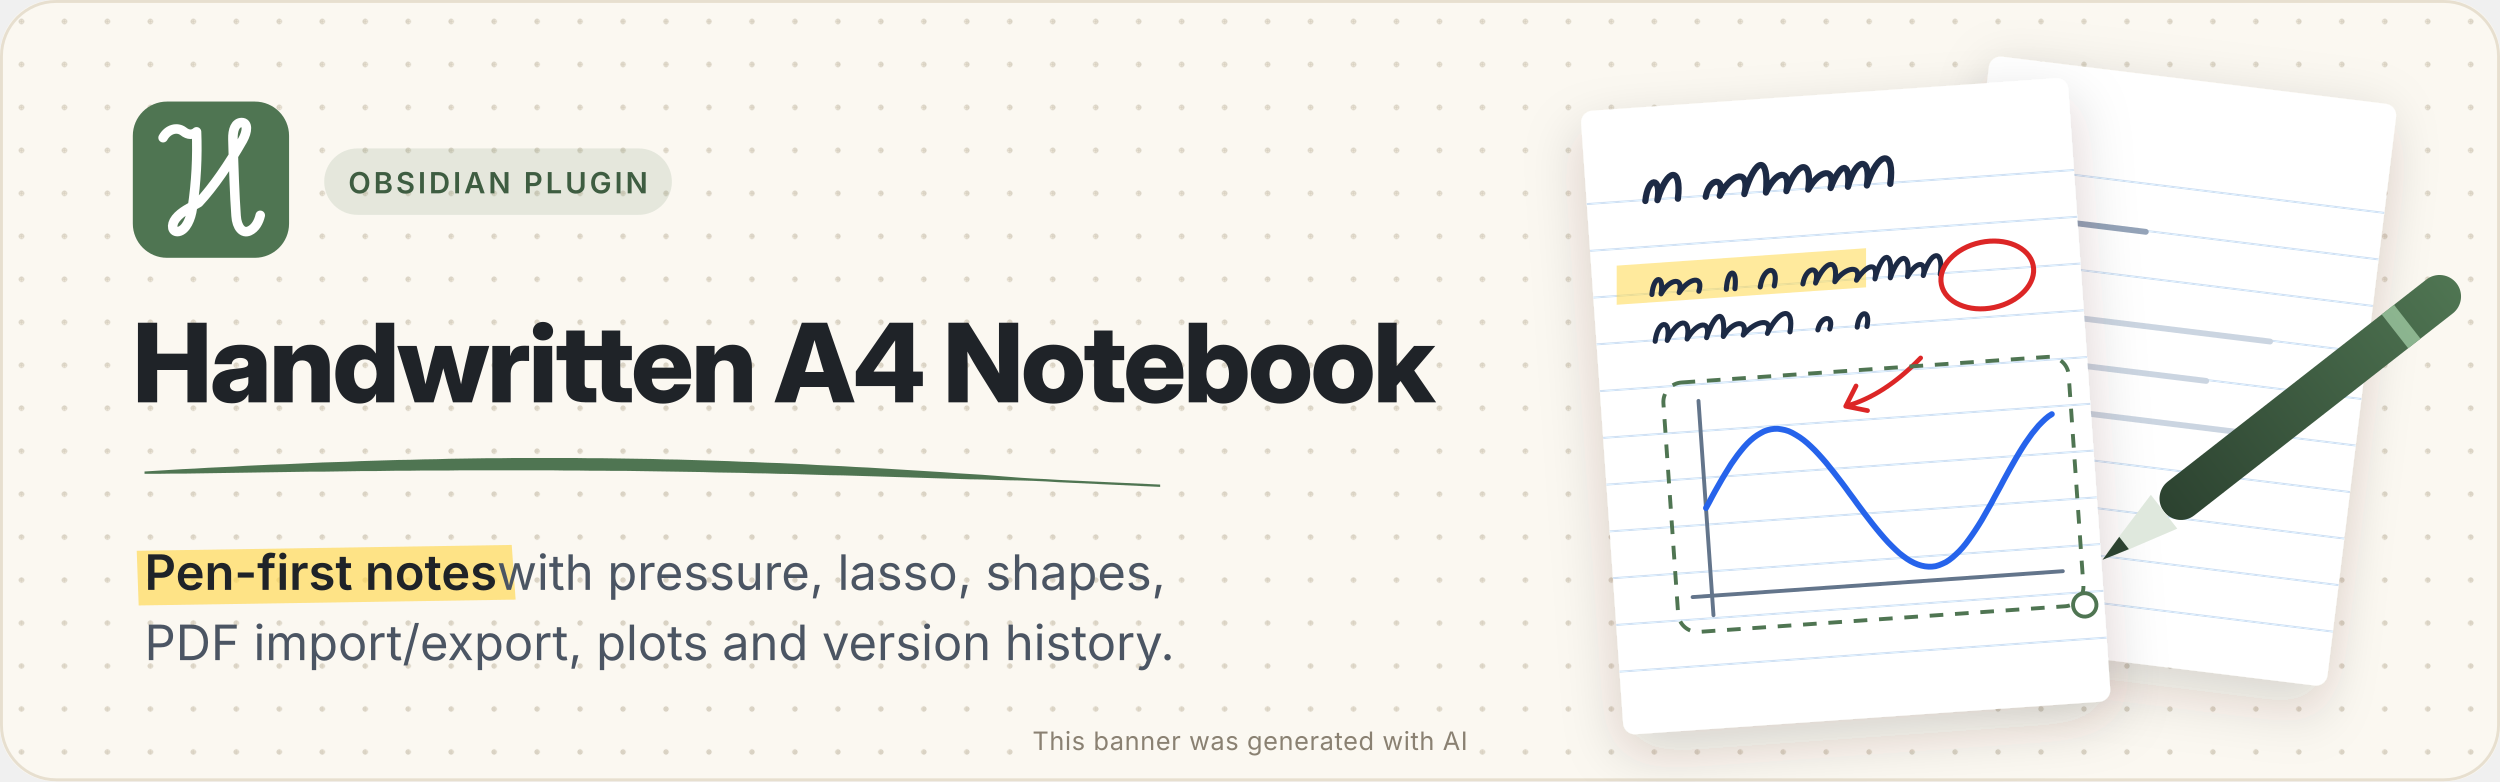
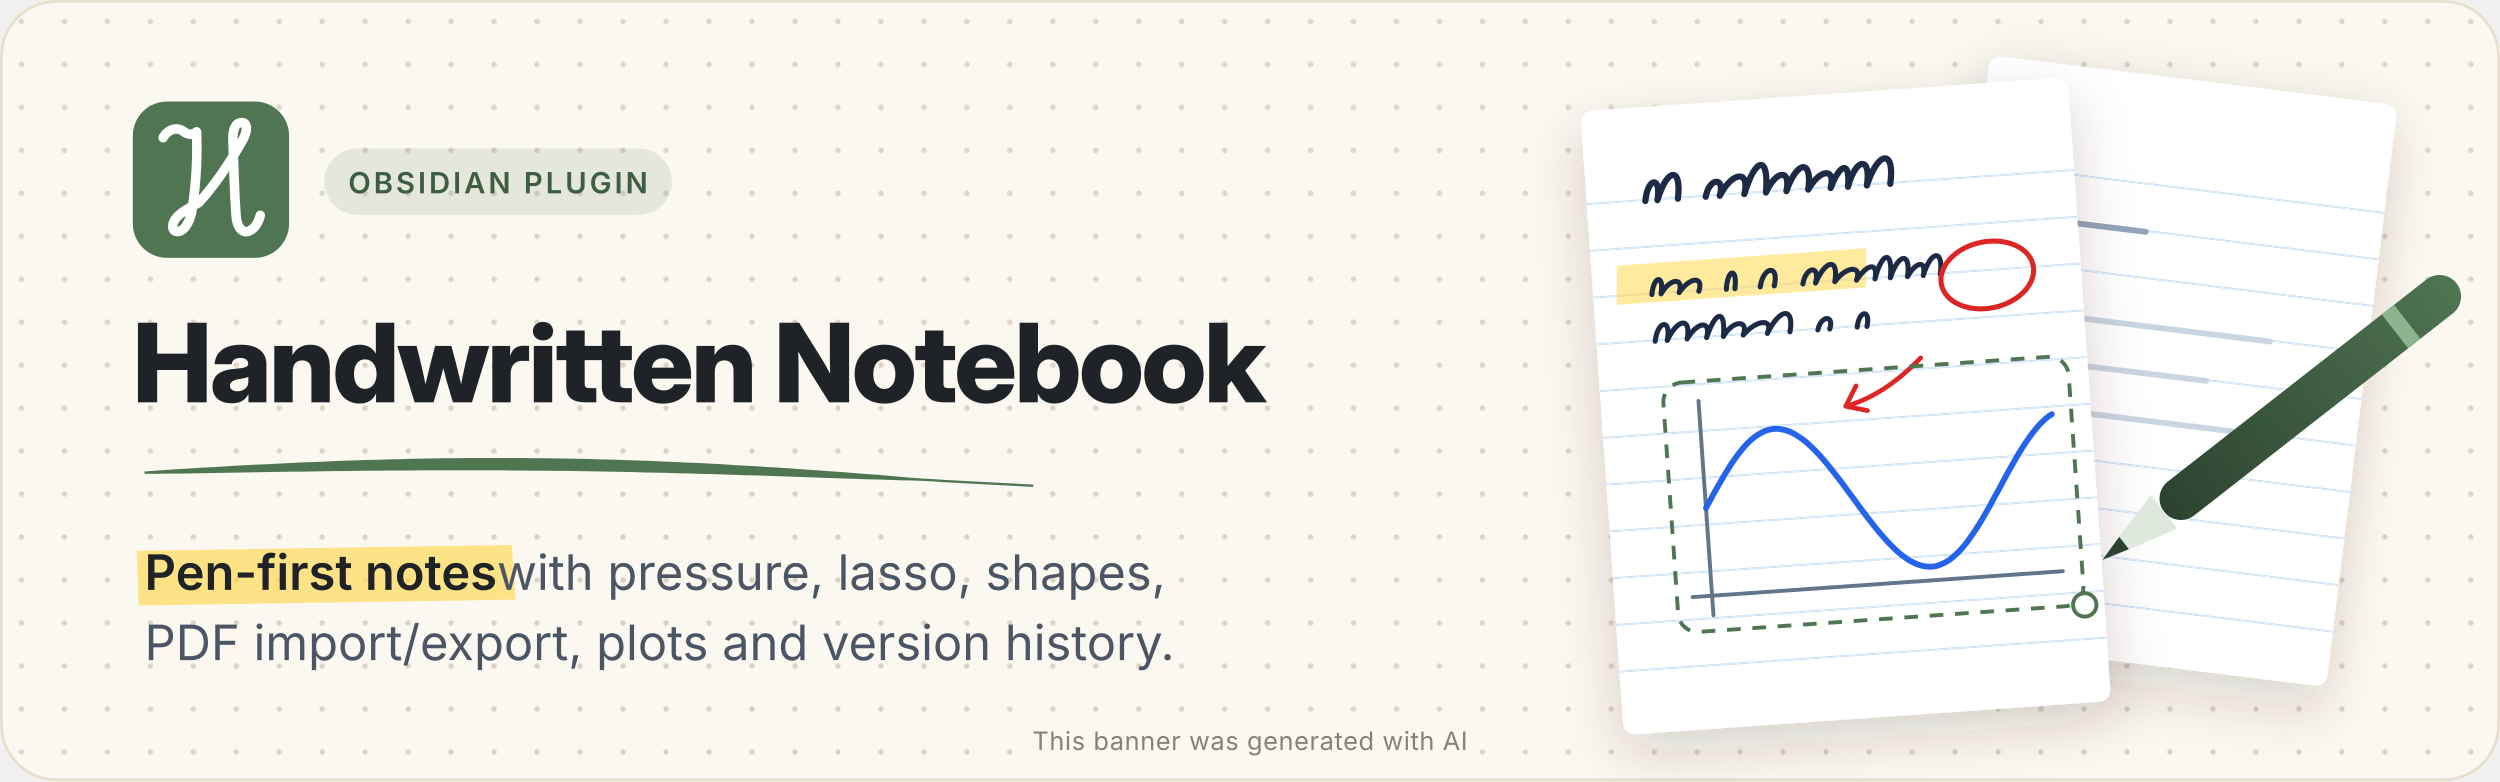
<svg xmlns="http://www.w3.org/2000/svg" width="1280" height="400" viewBox="0 0 1280 400">
  <defs>
    <pattern id="dots" width="22" height="22" patternUnits="userSpaceOnUse">
      <circle cx="11" cy="11" r="1.4" fill="#d9d2c3" />
    </pattern>
    <pattern id="lines" width="300" height="24" patternUnits="userSpaceOnUse">
      <rect y="23" width="300" height="1" fill="#cfe0f2" />
    </pattern>
    <filter id="sh" x="-20%" y="-20%" width="140%" height="140%">
      <feDropShadow dx="0" dy="10" stdDeviation="14" flood-color="#3b2f1e" flood-opacity="0.18" />
    </filter>
    <linearGradient id="pen" x1="0" y1="0" x2="1" y2="0">
      <stop offset="0" stop-color="#2c4230" />
      <stop offset="1" stop-color="#4f7552" />
    </linearGradient>
    <clipPath id="card">
      <rect x="0" y="0" width="1280" height="400" rx="28" />
    </clipPath>
  </defs>
  <g clip-path="url(#card)">
    <rect width="1280" height="400" fill="#fbf8f1" />
    <rect width="1280" height="400" fill="url(#dots)" />
  </g>
  <rect x="0.75" y="0.75" width="1278.5" height="398.5" rx="28" fill="none" stroke="#e7dfcf" stroke-width="1.5" />
  <g transform="translate(68 52) scale(1.25)">
    <rect width="64" height="64" rx="14" fill="#4f7552" />
    <path d="M12.4 14.8C14.4 11.2 18.2 10.3 20.7 12.2C22.7 13.8 24.6 13.7 26.1 12.4C26.5 22.5 26 33 24.4 43.5C23.8 48.2 21.7 52.6 18.8 53.2C16.2 53.7 15.4 50.7 17.6 47.9C19.9 45 23.6 43.4 27 41.4C33 35 39.5 25.5 45 15.8C47 12.2 47.2 8.6 44.6 8.6C42 8.6 40.9 11.6 41 15.4C41.3 27 41.7 38.5 42.3 46.8C42.6 51.6 45 54.2 47.7 53C50.2 51.9 51.6 49.2 52.2 46.6" fill="none" stroke="#fff" stroke-width="3.9" stroke-linecap="round" stroke-linejoin="round" />
  </g>
  <rect x="166" y="76" width="178" height="34" rx="17" fill="#4f7552" fill-opacity="0.13" />
  <text x="255" y="99" text-anchor="middle" font-family="Inter, 'Segoe UI', Helvetica, Arial, sans-serif" font-size="15" font-weight="600" fill="#3e5d41" letter-spacing="1.5">OBSIDIAN PLUGIN</text>
-   <text x="68" y="206" font-family="'Inter Display', Inter, 'Segoe UI', Helvetica, Arial, sans-serif" font-size="56" font-weight="800" fill="#1f2328" letter-spacing="-1.2">Handwritten A4 Notebook</text>
-   <path transform="translate(0 20)" d="M74.0 222.6 L80.5 222.6 L87.0 222.5 L93.5 222.5 L100.0 222.4 L106.5 222.3 L113.0 222.2 L119.6 222.1 L126.1 222.0 L132.6 221.9 L139.1 221.8 L145.6 221.7 L152.1 221.6 L158.6 221.5 L165.1 221.5 L171.6 221.4 L178.1 221.3 L184.6 221.2 L191.1 221.2 L197.6 221.1 L204.0 221.0 L210.5 221.0 L217.0 220.9 L223.5 220.9 L230.0 220.9 L236.5 220.8 L243.0 220.8 L249.5 220.8 L256.0 220.8 L262.5 220.8 L269.0 220.8 L275.5 220.8 L282.0 220.8 L288.5 220.9 L295.0 220.9 L301.5 221.0 L308.0 221.0 L314.5 221.1 L321.0 221.1 L327.5 221.2 L333.9 221.3 L340.4 221.4 L346.9 221.5 L353.4 221.6 L359.9 221.7 L366.4 221.9 L372.9 222.0 L379.4 222.1 L385.9 222.3 L392.4 222.4 L398.9 222.6 L405.4 222.7 L411.9 222.9 L418.4 223.1 L424.9 223.3 L431.4 223.4 L437.9 223.6 L444.4 223.8 L450.9 224.0 L457.4 224.2 L463.9 224.4 L470.4 224.6 L476.9 224.8 L483.4 225.0 L489.9 225.2 L496.4 225.4 L502.9 225.5 L509.4 225.7 L516.0 225.9 L522.5 226.0 L529.0 226.2 L535.5 226.5 L542.0 226.9 L548.5 227.2 L555.0 227.5 L561.5 227.8 L568.0 228.1 L574.5 228.4 L581.0 228.7 L587.5 229.0 L594.0 229.3 L594.0 228.1 L587.5 227.8 L581.0 227.5 L574.5 227.2 L568.0 226.9 L561.5 226.6 L555.0 226.3 L548.5 226.0 L542.0 225.7 L535.5 225.3 L529.0 225.0 L522.5 224.6 L516.0 224.1 L509.6 223.6 L503.1 223.1 L496.6 222.7 L490.1 222.3 L483.6 221.8 L477.1 221.4 L470.6 221.0 L464.1 220.6 L457.6 220.2 L451.1 219.8 L444.6 219.4 L438.1 219.1 L431.6 218.7 L425.1 218.4 L418.6 218.1 L412.1 217.7 L405.6 217.4 L399.1 217.1 L392.6 216.9 L386.1 216.6 L379.6 216.4 L373.1 216.1 L366.6 215.9 L360.1 215.7 L353.6 215.5 L347.1 215.3 L340.6 215.2 L334.1 215.0 L327.5 214.9 L321.0 214.8 L314.5 214.7 L308.0 214.6 L301.5 214.6 L295.0 214.5 L288.5 214.5 L282.0 214.5 L275.5 214.5 L269.0 214.5 L262.5 214.5 L256.0 214.6 L249.5 214.6 L243.0 214.7 L236.5 214.8 L230.0 214.9 L223.5 215.1 L217.0 215.2 L210.5 215.4 L204.0 215.5 L197.4 215.7 L190.9 215.9 L184.4 216.1 L177.9 216.4 L171.4 216.6 L164.9 216.8 L158.4 217.1 L151.9 217.4 L145.4 217.7 L138.9 217.9 L132.4 218.2 L125.9 218.5 L119.4 218.9 L113.0 219.2 L106.5 219.5 L100.0 219.9 L93.5 220.2 L87.0 220.6 L80.5 221.0 L74.0 221.4 Z" fill="#4f7552" />
+   <text x="68" y="206" font-family="'Inter Display', Inter, 'Segoe UI', Helvetica, Arial, sans-serif" font-size="56" font-weight="800" fill="#1f2328" letter-spacing="-1.2">Handwritten Notebook</text>
+   <path transform="translate(74 20) scale(0.875 1) translate(-74 0)" d="M74.0 222.6 L80.5 222.6 L87.0 222.5 L93.5 222.5 L100.0 222.4 L106.5 222.3 L113.0 222.2 L119.6 222.1 L126.1 222.0 L132.6 221.9 L139.1 221.8 L145.6 221.7 L152.1 221.6 L158.6 221.5 L165.1 221.5 L171.6 221.4 L178.1 221.3 L184.6 221.2 L191.1 221.2 L197.6 221.1 L204.0 221.0 L210.5 221.0 L217.0 220.9 L223.5 220.9 L230.0 220.9 L236.5 220.8 L243.0 220.8 L249.5 220.8 L256.0 220.8 L262.5 220.8 L269.0 220.8 L275.5 220.8 L282.0 220.8 L288.5 220.9 L295.0 220.9 L301.5 221.0 L308.0 221.0 L314.5 221.1 L321.0 221.1 L327.5 221.2 L333.9 221.3 L340.4 221.4 L346.9 221.5 L353.4 221.6 L359.9 221.7 L366.4 221.9 L372.9 222.0 L379.4 222.1 L385.9 222.3 L392.4 222.4 L398.9 222.6 L405.4 222.7 L411.9 222.9 L418.4 223.1 L424.9 223.3 L431.4 223.4 L437.9 223.6 L444.4 223.8 L450.9 224.0 L457.4 224.2 L463.9 224.4 L470.4 224.6 L476.9 224.8 L483.4 225.0 L489.9 225.2 L496.4 225.4 L502.9 225.5 L509.4 225.7 L516.0 225.9 L522.5 226.0 L529.0 226.2 L535.5 226.5 L542.0 226.9 L548.5 227.2 L555.0 227.5 L561.5 227.8 L568.0 228.1 L574.5 228.4 L581.0 228.7 L587.5 229.0 L594.0 229.3 L594.0 228.1 L587.5 227.8 L581.0 227.5 L574.5 227.2 L568.0 226.9 L561.5 226.6 L555.0 226.3 L548.5 226.0 L542.0 225.7 L535.5 225.3 L529.0 225.0 L522.5 224.6 L516.0 224.1 L509.6 223.6 L503.1 223.1 L496.6 222.7 L490.1 222.3 L483.6 221.8 L477.1 221.4 L470.6 221.0 L464.1 220.6 L457.6 220.2 L451.1 219.8 L444.6 219.4 L438.1 219.1 L431.6 218.7 L425.1 218.4 L418.6 218.1 L412.1 217.7 L405.6 217.4 L399.1 217.1 L392.6 216.9 L386.1 216.6 L379.6 216.4 L373.1 216.1 L366.6 215.9 L360.1 215.7 L353.6 215.5 L347.1 215.3 L340.6 215.2 L334.1 215.0 L327.5 214.9 L321.0 214.8 L314.5 214.7 L308.0 214.6 L301.5 214.6 L295.0 214.5 L288.5 214.5 L282.0 214.5 L275.5 214.5 L269.0 214.5 L262.5 214.5 L256.0 214.6 L249.5 214.6 L243.0 214.7 L236.5 214.8 L230.0 214.9 L223.5 215.1 L217.0 215.2 L210.5 215.4 L204.0 215.5 L197.4 215.7 L190.9 215.9 L184.4 216.1 L177.9 216.4 L171.4 216.6 L164.9 216.8 L158.4 217.1 L151.9 217.4 L145.4 217.7 L138.9 217.9 L132.4 218.2 L125.9 218.5 L119.4 218.9 L113.0 219.2 L106.5 219.5 L100.0 219.9 L93.5 220.2 L87.0 220.6 L80.5 221.0 L74.0 221.4 Z" fill="#4f7552" />
  <path transform="translate(0 20)" d="M70 262 L262 259 L264 287 L71 290 Z" fill="#ffd84d" fill-opacity="0.65" />
  <text x="74" y="302" font-family="Inter, 'Segoe UI', Helvetica, Arial, sans-serif" font-size="25" font-weight="600" fill="#1f2328">Pen-first notes<tspan font-weight="400" fill="#4b5563"> with pressure, lasso, shapes,</tspan>
  </text>
  <text x="74" y="338" font-family="Inter, 'Segoe UI', Helvetica, Arial, sans-serif" font-size="25" fill="#4b5563">PDF import/export, plots and version history.</text>
  <g transform="rotate(7 1105.0 190.0)" filter="url(#sh)">
    <rect x="1000" y="40" width="210" height="300" rx="6" fill="#ffffff" />
    <rect x="1000" y="80" width="210" height="244" fill="url(#lines)" transform="translate(0,0)" />
    <path d="M1030 120 h60" stroke="#94a3b8" stroke-width="3" stroke-linecap="round" />
    <path d="M1030 168 h130 M1030 192 h100 M1030 216 h140" stroke="#cbd5e1" stroke-width="3" stroke-linecap="round" />
  </g>
  <g transform="rotate(-4 945.0 208.0)" filter="url(#sh)">
    <rect x="820" y="48" width="250" height="320" rx="6" fill="#ffffff" />
    <rect x="820" y="88" width="250" height="264" fill="url(#lines)" transform="translate(0,0)" />
    <rect x="842" y="128" width="128" height="20" fill="#ffd84d" fill-opacity="0.55" transform="skewX(-4)" />
    <path d="M 850 96 C 852.1 83.7, 859.2 83.7, 856.2 96.0 C 862.4 79.6, 869.9 79.6, 866.7 96.0 M 881.0 96.0 C 883.4 86.3, 891.8 86.3, 888.2 96.0 C 895.6 83.8, 904.7 83.8, 900.8 96.0 C 908.0 77.0, 914.9 77.0, 911.9 96.0 C 918.0 84.7, 925.6 84.7, 922.4 96.0 C 929.0 80.5, 937.0 80.5, 933.6 96.0 C 940.4 85.7, 948.5 85.7, 945.1 96.0 C 951.1 83.0, 956.2 83.0, 954.0 96.0 C 959.1 81.1, 967.1 81.1, 963.7 96.0 C 970.7 78.4, 979.5 78.4, 975.7 96.0" fill="none" stroke="#1f2a44" stroke-width="3.2" stroke-linecap="round" stroke-linejoin="round" />
    <path d="M 850 144 C 851.6 134.1, 857.1 134.1, 854.7 144.0 C 859.9 136.2, 867.1 136.2, 864.0 144.0 C 870.1 136.3, 877.2 136.3, 874.1 144.0 M 888.2 144.0 C 889.6 133.2, 894.8 133.2, 892.6 144.0 M 905.6 144.0 C 908.0 133.2, 916.3 133.2, 912.8 144.0 M 927.5 144.0 C 929.7 134.9, 937.2 134.9, 934.0 144.0 C 940.2 132.0, 946.8 132.0, 943.9 144.0 C 950.1 136.4, 958.6 136.4, 955.0 144.0 C 961.4 135.6, 966.8 135.6, 964.5 144.0 C 969.2 129.9, 974.8 129.9, 972.4 144.0 C 977.5 131.4, 983.9 131.4, 981.2 144.0 C 986.3 136.3, 991.5 136.3, 989.3 144.0 C 994.1 131.1, 1000.8 131.1, 998.0 144.0" fill="none" stroke="#1f2a44" stroke-width="2.6" stroke-linecap="round" stroke-linejoin="round" />
    <path d="M 850 168 C 852.1 157.0, 859.3 157.0, 856.2 168.0 C 862.4 156.9, 869.4 156.9, 866.4 168.0 C 872.4 159.2, 879.5 159.2, 876.4 168.0 C 882.0 154.1, 887.3 154.1, 885.0 168.0 C 890.4 160.0, 898.7 160.0, 895.2 168.0 C 902.5 160.4, 911.5 160.4, 907.6 168.0 C 914.9 155.3, 922.4 155.3, 919.2 168.0 M 933.5 168.0 C 935.5 160.7, 942.6 160.7, 939.6 168.0 M 953.7 168.0 C 955.3 159.2, 961.3 159.2, 958.7 168.0 M 972.1 168.0" fill="none" stroke="#1f2a44" stroke-width="2.6" stroke-linecap="round" stroke-linejoin="round" />
    <path d="M860 300 h190 M870 310 v-110" stroke="#64748b" stroke-width="2" stroke-linecap="round" />
    <path d="M 870.0 255.0 L 871.8 252.2 L 873.6 249.3 L 875.4 246.5 L 877.2 243.8 L 879.0 241.1 L 880.8 238.5 L 882.6 236.0 L 884.4 233.5 L 886.2 231.3 L 888.0 229.1 L 889.8 227.1 L 891.6 225.2 L 893.4 223.5 L 895.2 222.0 L 897.0 220.7 L 898.8 219.6 L 900.6 218.7 L 902.4 217.9 L 904.2 217.4 L 906.0 217.1 L 907.8 217.0 L 909.6 217.1 L 911.4 217.5 L 913.2 218.0 L 915.0 218.7 L 916.8 219.7 L 918.6 220.9 L 920.4 222.2 L 922.2 223.7 L 924.0 225.4 L 925.8 227.3 L 927.6 229.3 L 929.4 231.5 L 931.2 233.8 L 933.0 236.2 L 934.8 238.8 L 936.6 241.4 L 938.4 244.1 L 940.2 246.8 L 942.0 249.6 L 943.8 252.5 L 945.6 255.3 L 947.4 258.2 L 949.2 261.0 L 951.0 263.8 L 952.8 266.5 L 954.6 269.2 L 956.4 271.8 L 958.2 274.3 L 960.0 276.7 L 961.8 279.0 L 963.6 281.1 L 965.4 283.1 L 967.2 285.0 L 969.0 286.6 L 970.8 288.1 L 972.6 289.4 L 974.4 290.5 L 976.2 291.4 L 978.0 292.1 L 979.8 292.6 L 981.6 292.9 L 983.4 293.0 L 985.2 292.9 L 987.0 292.5 L 988.8 291.9 L 990.6 291.2 L 992.4 290.2 L 994.2 289.0 L 996.0 287.6 L 997.8 286.1 L 999.6 284.4 L 1001.4 282.5 L 1003.2 280.4 L 1005.0 278.2 L 1006.8 275.9 L 1008.6 273.5 L 1010.4 271.0 L 1012.2 268.3 L 1014.0 265.6 L 1015.8 262.9 L 1017.6 260.0 L 1019.4 257.2 L 1021.2 254.4 L 1023.0 251.5 L 1024.8 248.7 L 1026.6 245.9 L 1028.4 243.2 L 1030.2 240.5 L 1032.0 237.9 L 1033.8 235.4 L 1035.6 233.0 L 1037.4 230.8 L 1039.2 228.6 L 1041.0 226.7 L 1042.8 224.8 L 1044.6 223.2 L 1046.4 221.7 L 1048.2 220.4 L 1050.0 219.4" fill="none" stroke="#2563eb" stroke-width="3" stroke-linecap="round" />
    <ellipse cx="1022" cy="146" rx="24" ry="17" fill="none" stroke="#dc2626" stroke-width="2.6" transform="rotate(-8 1022 146)" />
    <path d="M985 186 q-20 18 -40 22 m6 -10 l-6 10 l11 3" fill="none" stroke="#dc2626" stroke-width="2.4" stroke-linecap="round" stroke-linejoin="round" />
  </g>
  <g transform="rotate(-4 945 208)">
    <rect x="852" y="190" width="208" height="128" rx="10" fill="none" stroke="#4f7552" stroke-width="2" stroke-dasharray="7 6" />
    <circle cx="1060" cy="318" r="6" fill="#ffffff" stroke="#4f7552" stroke-width="2" />
  </g>
  <g transform="translate(1108 262) rotate(-38)">
    <rect x="0" y="-11" width="190" height="22" rx="11" fill="url(#pen)" />
    <rect x="150" y="-11" width="8" height="22" fill="#9cc7a0" fill-opacity="0.8" />
    <path d="M0 -11 L-34 -2 Q-40 0 -34 2 L0 11 Z" fill="#dfe8dd" />
    <path d="M-26 -4 L-40 0 L-26 4 Z" fill="#2c4230" />
  </g>
  <rect x="530" y="368" width="220" height="22" rx="11" fill="#fbf8f1" />
  <text x="640" y="384" text-anchor="middle" font-family="Inter, 'Segoe UI', Helvetica, Arial, sans-serif" font-size="13" fill="#8a8172" letter-spacing="0.3">This banner was generated with AI</text>
</svg>
